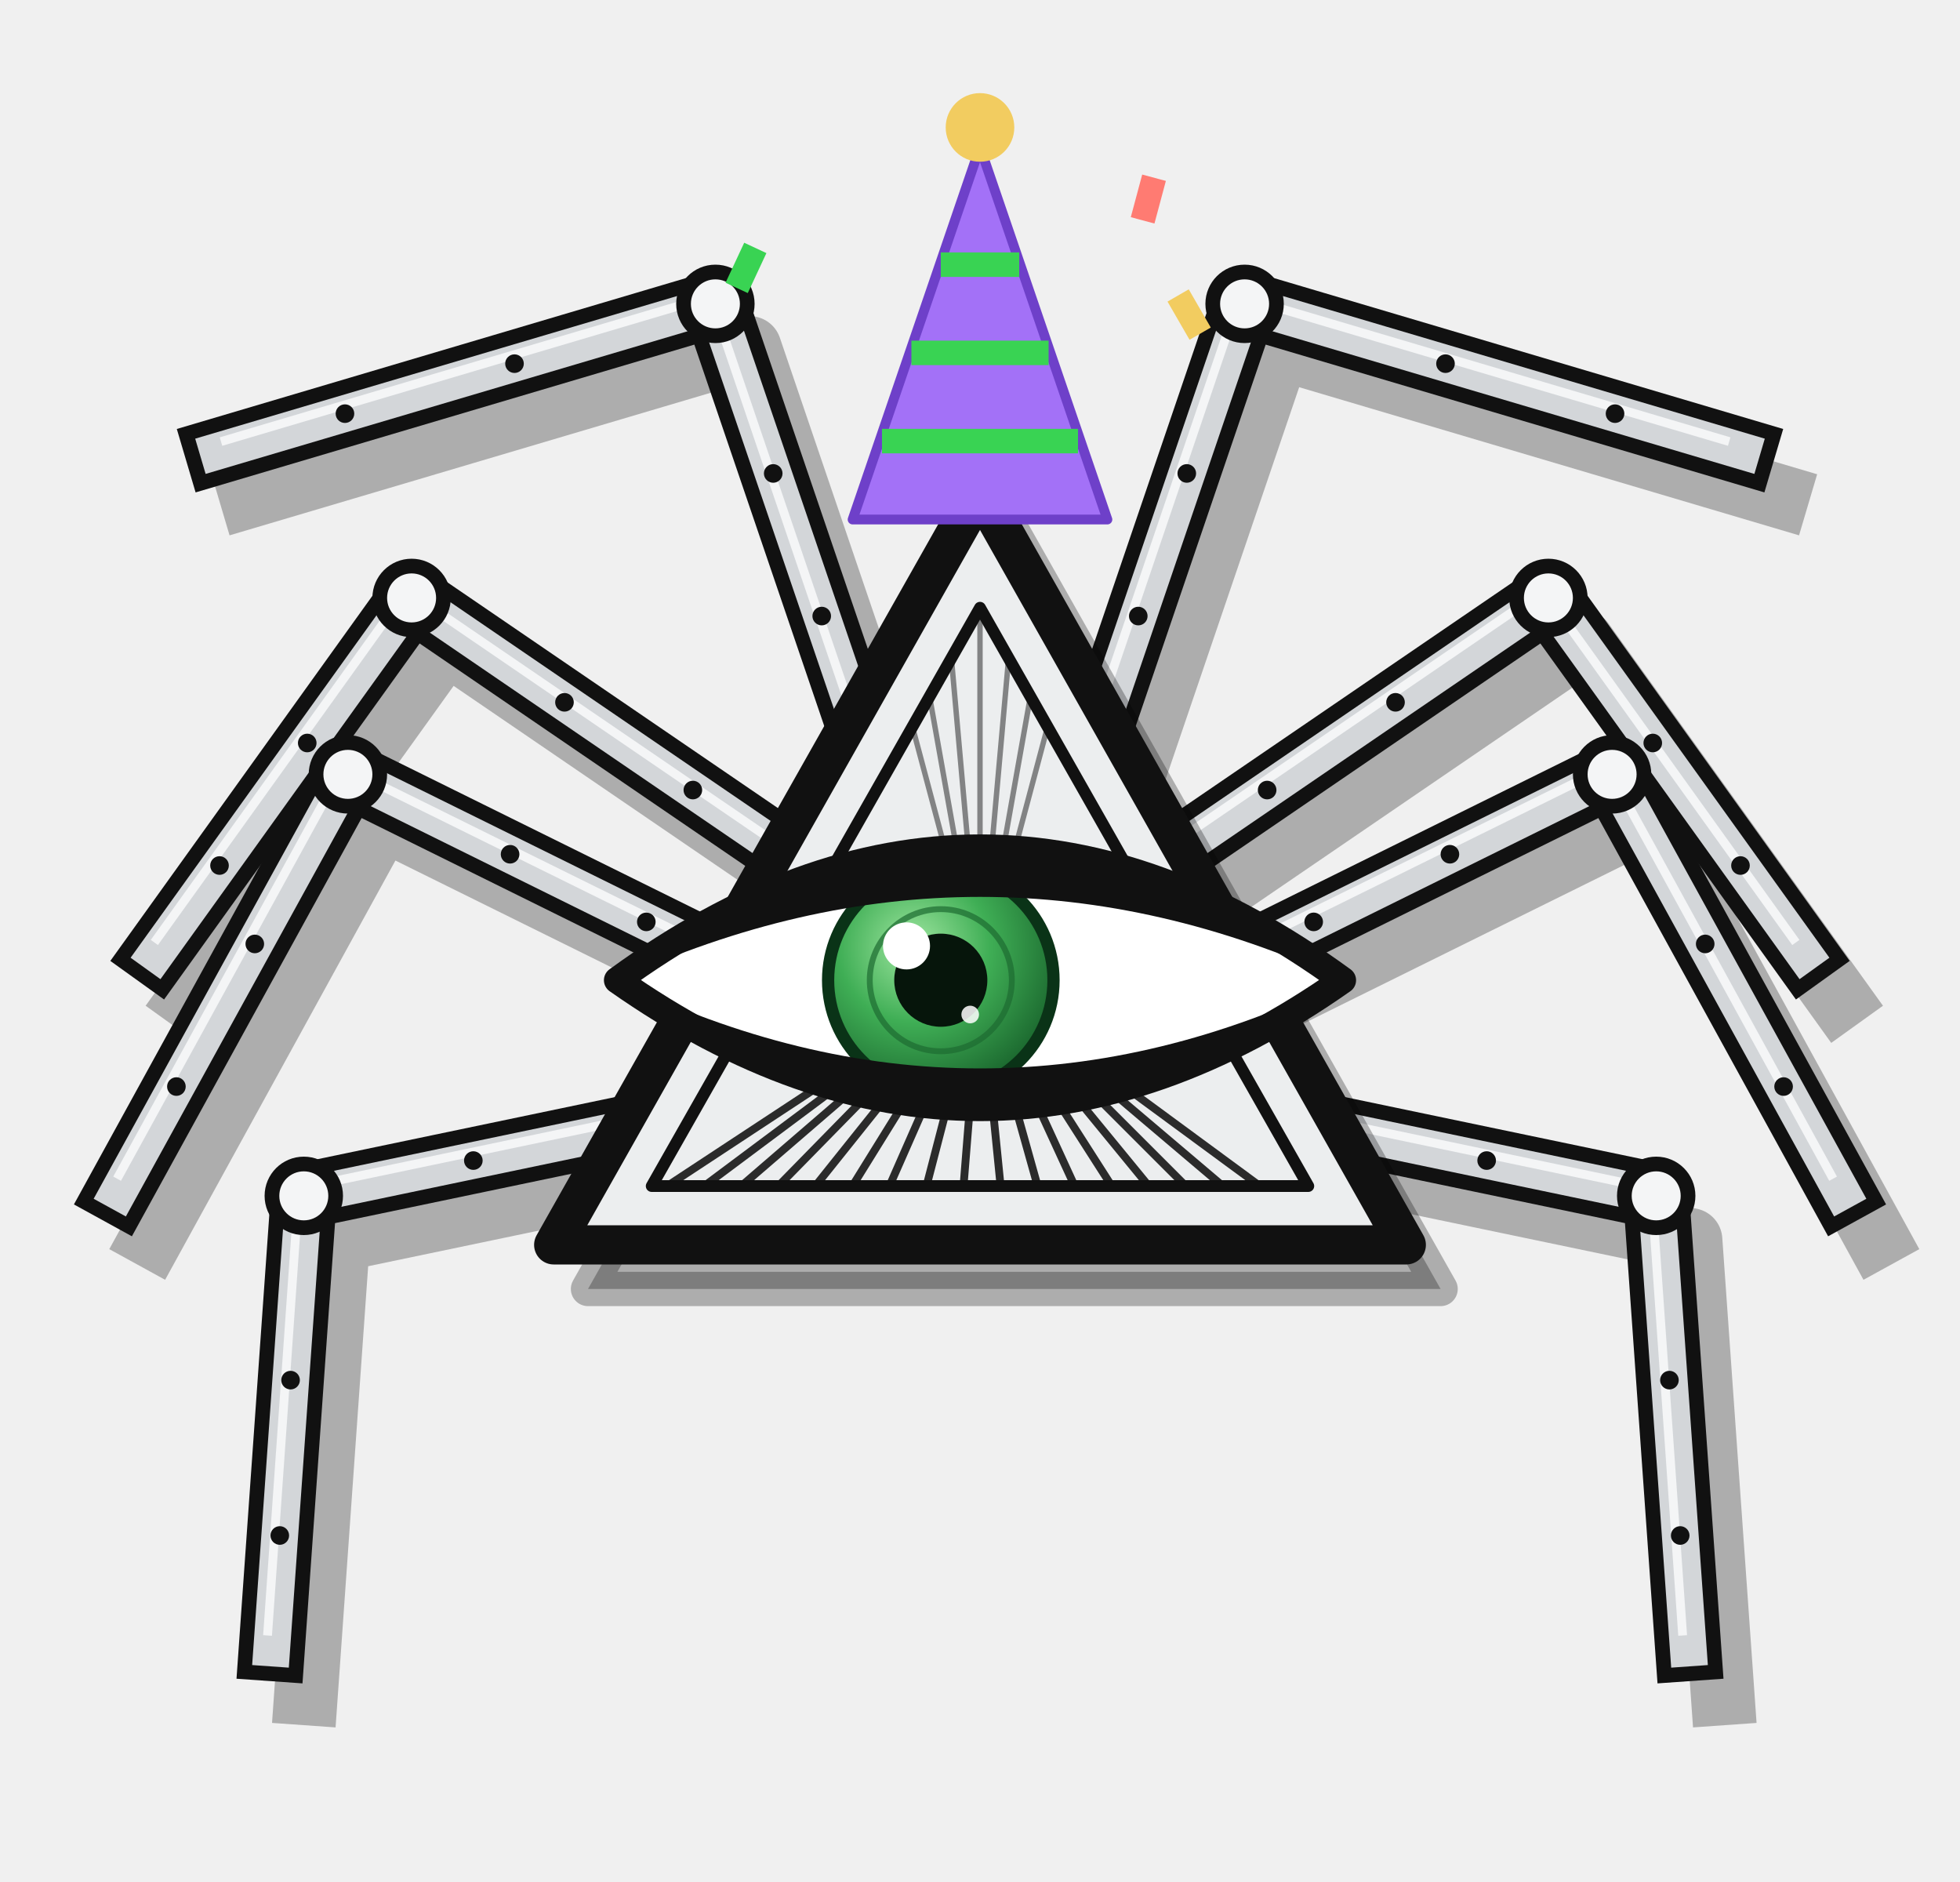
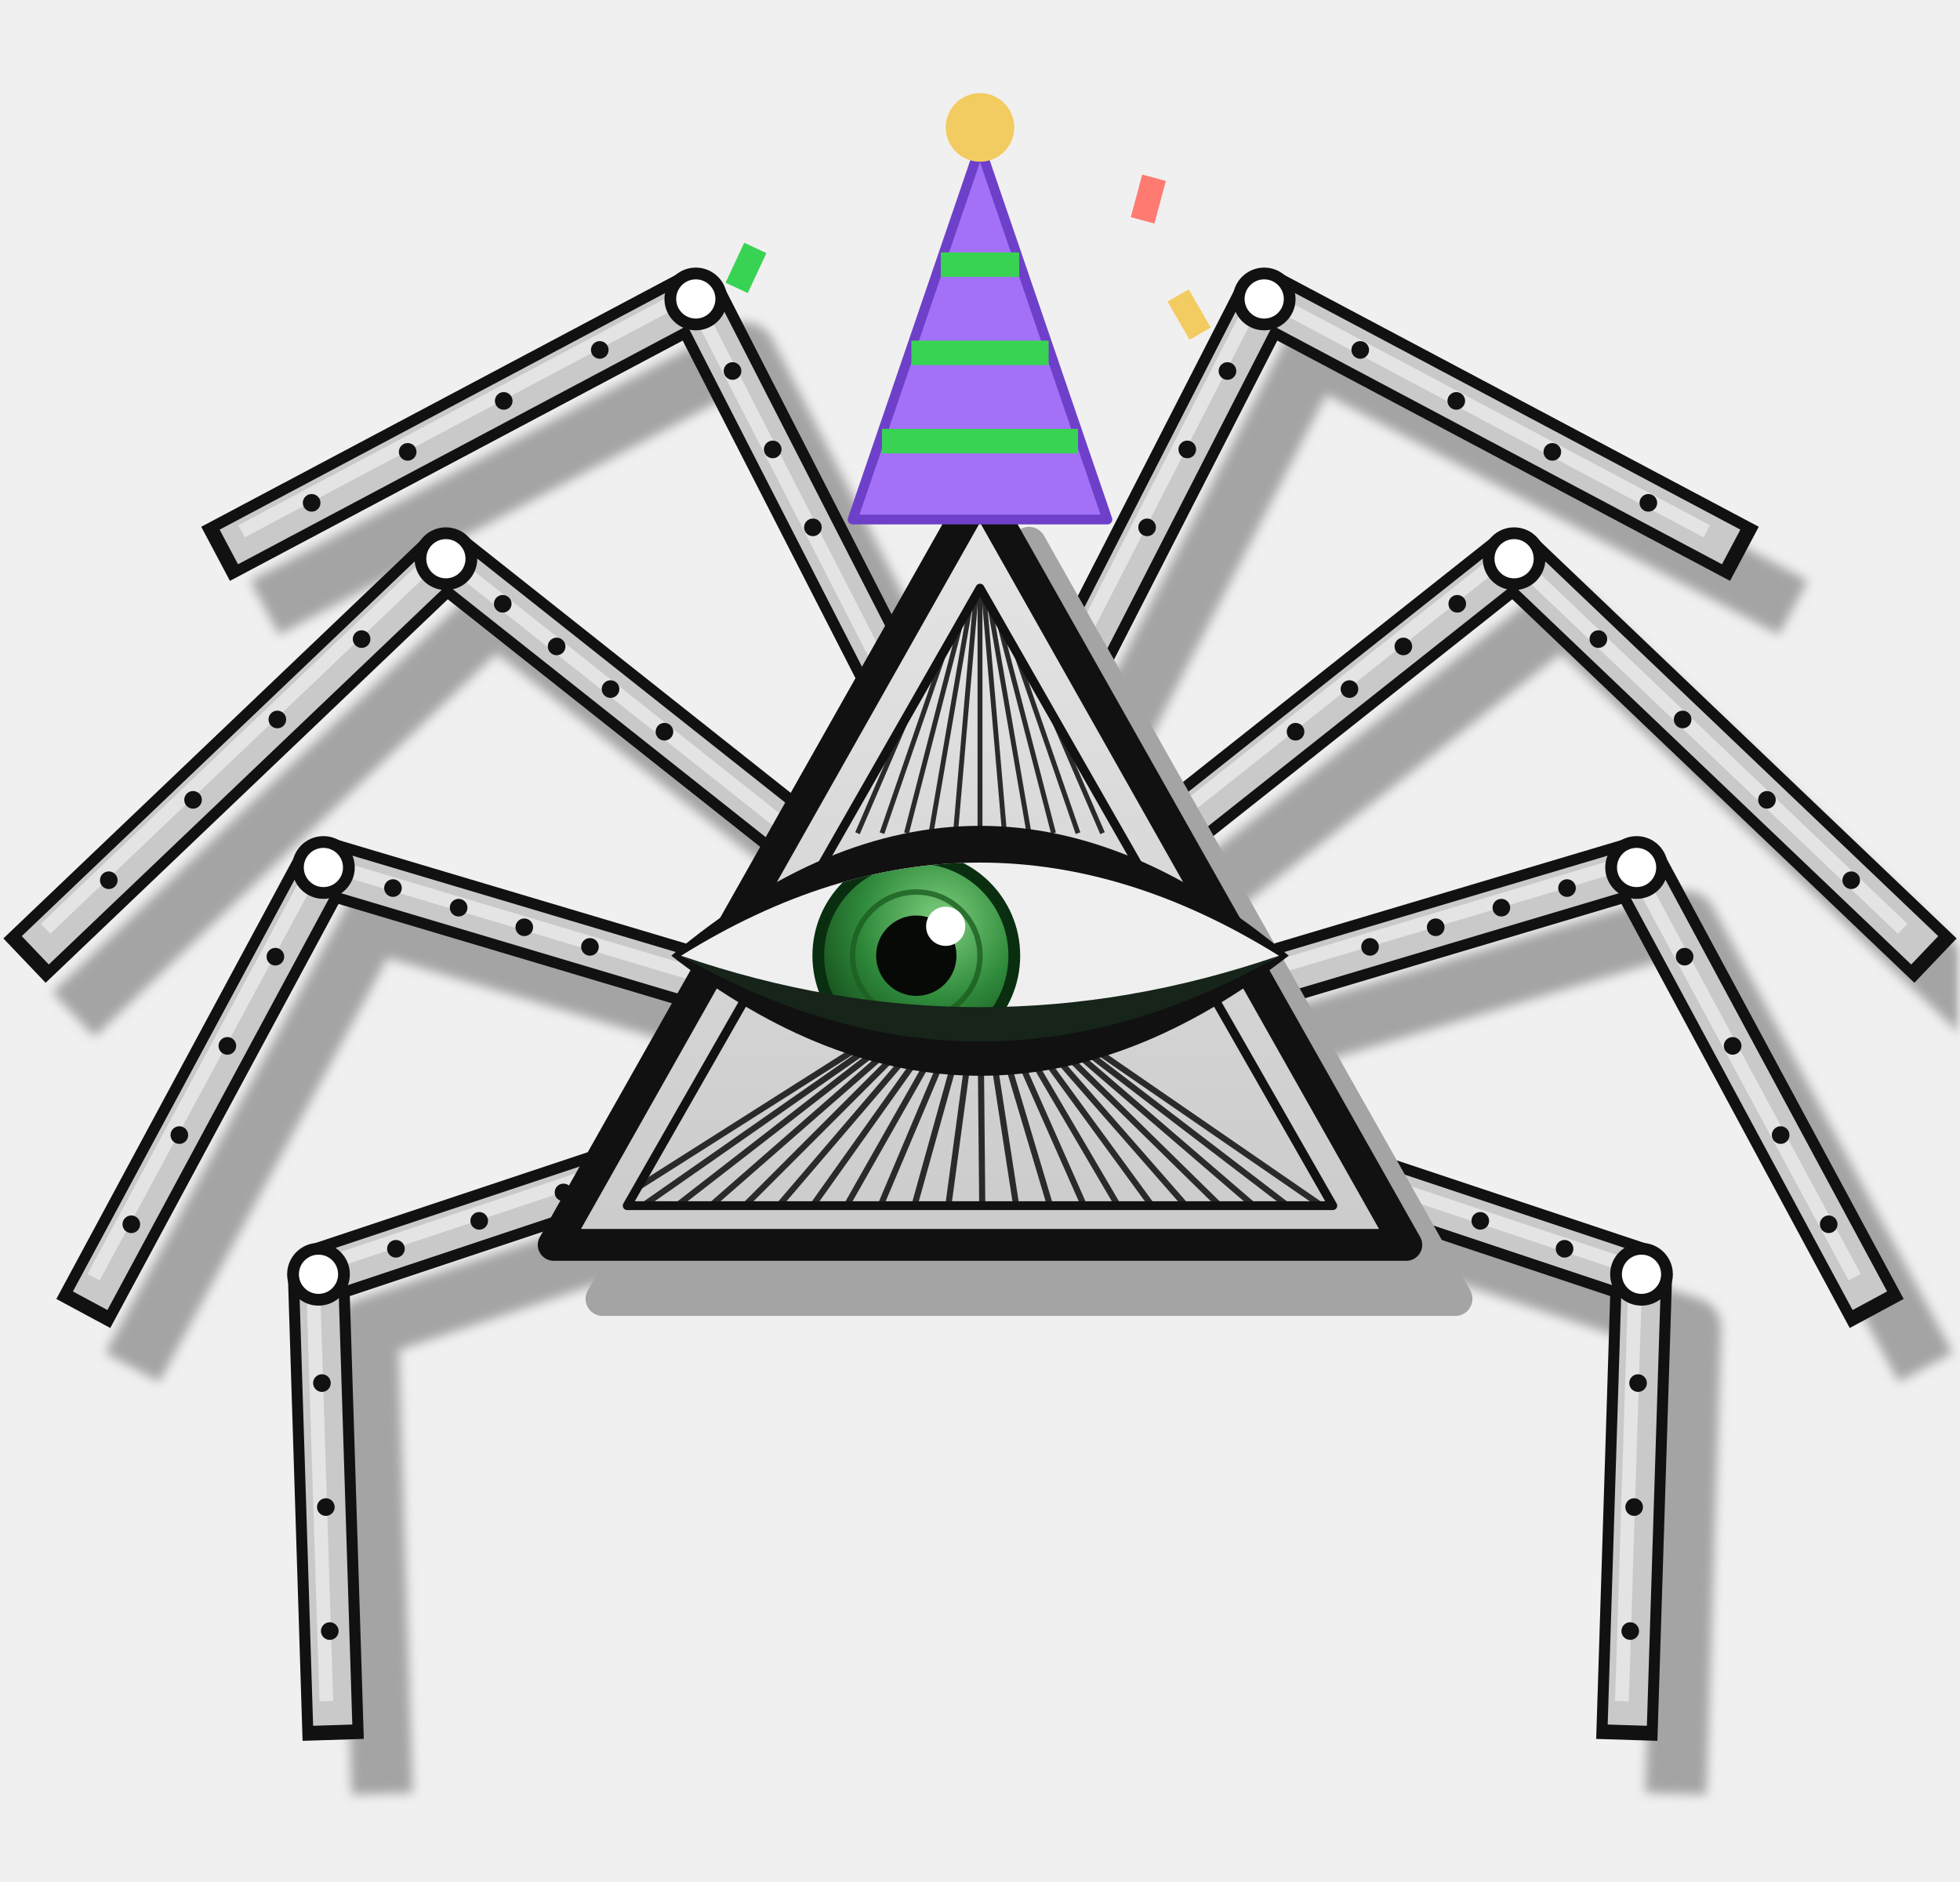
<svg xmlns="http://www.w3.org/2000/svg" viewBox="0 -50 400 384" width="400" height="384" role="img" aria-label="PRovidence wearing Ship-It Party Hat">
  <defs>
-     <radialGradient id="spparty-iris" cx=".38" cy=".35" r=".75">
-       <stop offset="0" stop-color="#9fe6a0" />
-       <stop offset=".45" stop-color="#3fae55" />
-       <stop offset="1" stop-color="#145a27" />
+     <linearGradient id="spparty-shell" x1="0" y1="0" x2="0" y2="1">
+       <stop offset="0" stop-color="#e6e6e6" />
+       <stop offset="1" stop-color="#cbcbcb" />
+     </linearGradient>
+     <filter id="spparty-soft" x="-10%" y="-10%" width="120%" height="120%">
+       <feGaussianBlur stdDeviation="1.1" />
+     </filter>
+     <radialGradient id="spparty-iris" cx=".62" cy=".32" r=".8">
+       <stop offset="0" stop-color="#7fcf7f" />
+       <stop offset=".5" stop-color="#2f8a3b" />
+       <stop offset="1" stop-color="#0f3d14" />
    </radialGradient>
  </defs>
  <g class="spparty-all">
-     <g transform="translate(7 9)">
-       <polyline points="223.0,103.0 254.0,12.0 362.0,44.0" fill="none" stroke="rgba(0,0,0,.28)" stroke-width="13" stroke-linejoin="round" />
-       <polyline points="234.0,128.0 316.0,72.0 372.0,150.0" fill="none" stroke="rgba(0,0,0,.28)" stroke-width="13" stroke-linejoin="round" />
-       <polyline points="242.0,151.0 329.0,108.0 379.0,199.0" fill="none" stroke="rgba(0,0,0,.28)" stroke-width="13" stroke-linejoin="round" />
-       <polyline points="247.0,175.0 338.0,194.0 345.0,293.0" fill="none" stroke="rgba(0,0,0,.28)" stroke-width="13" stroke-linejoin="round" />
-       <polyline points="177.0,103.0 146.0,12.0 38.0,44.0" fill="none" stroke="rgba(0,0,0,.28)" stroke-width="13" stroke-linejoin="round" />
-       <polyline points="166.0,128.0 84.0,72.0 28.0,150.0" fill="none" stroke="rgba(0,0,0,.28)" stroke-width="13" stroke-linejoin="round" />
-       <polyline points="158.0,151.0 71.0,108.0 21.0,199.0" fill="none" stroke="rgba(0,0,0,.28)" stroke-width="13" stroke-linejoin="round" />
-       <polyline points="153.0,175.0 62.0,194.0 55.0,293.0" fill="none" stroke="rgba(0,0,0,.28)" stroke-width="13" stroke-linejoin="round" />
-     </g>
-     <g class="leg">
-       <polyline points="223.0,103.0 254.0,12.0 362.0,44.0" fill="none" stroke="#111111" stroke-width="13.5" stroke-linejoin="round" />
-       <polyline points="223.0,103.0 254.0,12.0 359.1,43.1" fill="none" stroke="#d3d6d9" stroke-width="7.5" stroke-linejoin="round" />
-       <polyline points="224.6,98.5 254.0,12.0 353.9,41.6" fill="none" stroke="#f7f8f9" stroke-width="1.8" stroke-linejoin="round" transform="translate(-1,-1.5)" opacity=".9" />
-       <circle cx="232.3" cy="75.7" r="1.9" fill="#111111" />
-       <circle cx="295.0" cy="24.2" r="1.9" fill="#111111" />
-       <circle cx="242.2" cy="46.6" r="1.9" fill="#111111" />
-       <circle cx="329.6" cy="34.4" r="1.9" fill="#111111" />
-       <circle cx="254" cy="12" r="6.5" fill="#f4f5f6" stroke="#111111" stroke-width="3" />
-     </g>
-     <g class="leg">
-       <polyline points="234.0,128.0 316.0,72.0 372.0,150.0" fill="none" stroke="#111111" stroke-width="13.5" stroke-linejoin="round" />
-       <polyline points="234.0,128.0 316.0,72.0 370.3,147.6" fill="none" stroke="#d3d6d9" stroke-width="7.5" stroke-linejoin="round" />
-       <polyline points="238.1,125.2 316.0,72.0 367.5,143.8" fill="none" stroke="#f7f8f9" stroke-width="1.8" stroke-linejoin="round" transform="translate(-1,-1.5)" opacity=".9" />
-       <circle cx="258.6" cy="111.2" r="1.9" fill="#111111" />
-       <circle cx="337.3" cy="101.6" r="1.9" fill="#111111" />
-       <circle cx="284.8" cy="93.3" r="1.9" fill="#111111" />
-       <circle cx="355.2" cy="126.6" r="1.9" fill="#111111" />
-       <circle cx="316" cy="72" r="6.5" fill="#f4f5f6" stroke="#111111" stroke-width="3" />
-     </g>
-     <g class="leg">
-       <polyline points="242.0,151.0 329.0,108.0 379.0,199.0" fill="none" stroke="#111111" stroke-width="13.5" stroke-linejoin="round" />
-       <polyline points="242.0,151.0 329.0,108.0 377.6,196.4" fill="none" stroke="#d3d6d9" stroke-width="7.5" stroke-linejoin="round" />
-       <polyline points="246.3,148.8 329.0,108.0 375.1,192.0" fill="none" stroke="#f7f8f9" stroke-width="1.8" stroke-linejoin="round" transform="translate(-1,-1.5)" opacity=".9" />
-       <circle cx="268.1" cy="138.1" r="1.9" fill="#111111" />
-       <circle cx="348.0" cy="142.6" r="1.9" fill="#111111" />
-       <circle cx="295.9" cy="124.3" r="1.9" fill="#111111" />
-       <circle cx="364.0" cy="171.7" r="1.9" fill="#111111" />
-       <circle cx="329" cy="108" r="6.5" fill="#f4f5f6" stroke="#111111" stroke-width="3" />
-     </g>
-     <g class="leg">
-       <polyline points="247.0,175.0 338.0,194.0 345.0,293.0" fill="none" stroke="#111111" stroke-width="13.5" stroke-linejoin="round" />
-       <polyline points="247.0,175.0 338.0,194.0 344.8,290.0" fill="none" stroke="#d3d6d9" stroke-width="7.5" stroke-linejoin="round" />
-       <polyline points="251.6,175.9 338.0,194.0 344.4,285.2" fill="none" stroke="#f7f8f9" stroke-width="1.8" stroke-linejoin="round" transform="translate(-1,-1.5)" opacity=".9" />
-       <circle cx="274.3" cy="180.7" r="1.9" fill="#111111" />
-       <circle cx="340.7" cy="231.6" r="1.9" fill="#111111" />
-       <circle cx="303.4" cy="186.8" r="1.9" fill="#111111" />
-       <circle cx="342.9" cy="263.3" r="1.9" fill="#111111" />
-       <circle cx="338" cy="194" r="6.5" fill="#f4f5f6" stroke="#111111" stroke-width="3" />
-     </g>
-     <g class="leg">
-       <polyline points="177.0,103.0 146.0,12.0 38.0,44.0" fill="none" stroke="#111111" stroke-width="13.5" stroke-linejoin="round" />
-       <polyline points="177.0,103.0 146.0,12.0 40.9,43.1" fill="none" stroke="#d3d6d9" stroke-width="7.5" stroke-linejoin="round" />
-       <polyline points="175.4,98.5 146.0,12.0 46.1,41.6" fill="none" stroke="#f7f8f9" stroke-width="1.8" stroke-linejoin="round" transform="translate(-1,-1.5)" opacity=".9" />
-       <circle cx="167.7" cy="75.7" r="1.9" fill="#111111" />
-       <circle cx="105.0" cy="24.2" r="1.9" fill="#111111" />
-       <circle cx="157.8" cy="46.6" r="1.9" fill="#111111" />
-       <circle cx="70.4" cy="34.4" r="1.9" fill="#111111" />
-       <circle cx="146" cy="12" r="6.5" fill="#f4f5f6" stroke="#111111" stroke-width="3" />
-     </g>
-     <g class="leg">
-       <polyline points="166.0,128.0 84.0,72.0 28.0,150.0" fill="none" stroke="#111111" stroke-width="13.5" stroke-linejoin="round" />
-       <polyline points="166.0,128.0 84.0,72.0 29.7,147.6" fill="none" stroke="#d3d6d9" stroke-width="7.5" stroke-linejoin="round" />
-       <polyline points="161.9,125.2 84.0,72.0 32.5,143.8" fill="none" stroke="#f7f8f9" stroke-width="1.8" stroke-linejoin="round" transform="translate(-1,-1.5)" opacity=".9" />
-       <circle cx="141.4" cy="111.2" r="1.9" fill="#111111" />
-       <circle cx="62.7" cy="101.6" r="1.9" fill="#111111" />
-       <circle cx="115.2" cy="93.3" r="1.9" fill="#111111" />
-       <circle cx="44.8" cy="126.6" r="1.9" fill="#111111" />
-       <circle cx="84" cy="72" r="6.5" fill="#f4f5f6" stroke="#111111" stroke-width="3" />
-     </g>
-     <g class="leg">
-       <polyline points="158.0,151.0 71.0,108.0 21.0,199.0" fill="none" stroke="#111111" stroke-width="13.5" stroke-linejoin="round" />
-       <polyline points="158.0,151.0 71.0,108.0 22.4,196.4" fill="none" stroke="#d3d6d9" stroke-width="7.5" stroke-linejoin="round" />
-       <polyline points="153.7,148.8 71.0,108.0 24.9,192.0" fill="none" stroke="#f7f8f9" stroke-width="1.8" stroke-linejoin="round" transform="translate(-1,-1.5)" opacity=".9" />
-       <circle cx="131.9" cy="138.1" r="1.9" fill="#111111" />
-       <circle cx="52.0" cy="142.6" r="1.9" fill="#111111" />
-       <circle cx="104.1" cy="124.3" r="1.9" fill="#111111" />
-       <circle cx="36.0" cy="171.7" r="1.9" fill="#111111" />
-       <circle cx="71" cy="108" r="6.5" fill="#f4f5f6" stroke="#111111" stroke-width="3" />
-     </g>
-     <g class="leg">
-       <polyline points="153.0,175.0 62.0,194.0 55.0,293.0" fill="none" stroke="#111111" stroke-width="13.5" stroke-linejoin="round" />
-       <polyline points="153.0,175.0 62.0,194.0 55.2,290.0" fill="none" stroke="#d3d6d9" stroke-width="7.5" stroke-linejoin="round" />
-       <polyline points="148.4,175.9 62.0,194.0 55.6,285.2" fill="none" stroke="#f7f8f9" stroke-width="1.8" stroke-linejoin="round" transform="translate(-1,-1.5)" opacity=".9" />
-       <circle cx="125.7" cy="180.7" r="1.9" fill="#111111" />
-       <circle cx="59.3" cy="231.6" r="1.9" fill="#111111" />
-       <circle cx="96.6" cy="186.8" r="1.9" fill="#111111" />
-       <circle cx="57.1" cy="263.3" r="1.9" fill="#111111" />
-       <circle cx="62" cy="194" r="6.5" fill="#f4f5f6" stroke="#111111" stroke-width="3" />
+     <g transform="translate(10 11)" filter="url(#spparty-soft)">
+       <polyline points="215.0,95.0 258.0,11.0 356.0,63.0" fill="none" stroke="#a4a4a4" stroke-width="12.5" stroke-linejoin="round" />
+       <polyline points="232.0,125.0 309.0,64.0 395.0,146.0" fill="none" stroke="#a4a4a4" stroke-width="12.5" stroke-linejoin="round" />
+       <polyline points="240.0,155.0 334.0,127.0 383.0,218.0" fill="none" stroke="#a4a4a4" stroke-width="12.5" stroke-linejoin="round" />
+       <polyline points="245.0,180.0 335.0,210.0 332.0,305.0" fill="none" stroke="#a4a4a4" stroke-width="12.5" stroke-linejoin="round" />
+       <polyline points="185.0,95.0 142.0,11.0 44.0,63.0" fill="none" stroke="#a4a4a4" stroke-width="12.5" stroke-linejoin="round" />
+       <polyline points="168.0,125.0 91.0,64.0 5.0,146.0" fill="none" stroke="#a4a4a4" stroke-width="12.5" stroke-linejoin="round" />
+       <polyline points="160.0,155.0 66.0,127.0 17.0,218.0" fill="none" stroke="#a4a4a4" stroke-width="12.5" stroke-linejoin="round" />
+       <polyline points="155.0,180.0 65.0,210.0 68.0,305.0" fill="none" stroke="#a4a4a4" stroke-width="12.5" stroke-linejoin="round" />
+     </g>
+     <g class="leg">
+       <polyline points="215.0,95.0 258.0,11.0 356.0,63.0" fill="none" stroke="#111111" stroke-width="12.5" stroke-linejoin="round" />
+       <polyline points="215.0,95.0 258.0,11.0 353.3,61.6" fill="none" stroke="#c9c9c9" stroke-width="8" stroke-linejoin="round" />
+       <polyline points="216.7,91.6 258.0,11.0 349.5,59.6" fill="none" stroke="#e4e4e4" stroke-width="2.8" stroke-linejoin="round" transform="translate(-1.2,-1.2)" />
+       <circle cx="234.1" cy="57.6" r="1.8" fill="#111111" />
+       <circle cx="242.3" cy="41.7" r="1.8" fill="#111111" />
+       <circle cx="250.5" cy="25.7" r="1.8" fill="#111111" />
+       <circle cx="277.6" cy="21.4" r="1.8" fill="#111111" />
+       <circle cx="297.2" cy="31.8" r="1.8" fill="#111111" />
+       <circle cx="316.8" cy="42.2" r="1.8" fill="#111111" />
+       <circle cx="336.4" cy="52.6" r="1.8" fill="#111111" />
+       <circle cx="258" cy="11" r="5.2" fill="#ffffff" stroke="#111111" stroke-width="2.4" />
+     </g>
+     <g class="leg">
+       <polyline points="232.0,125.0 309.0,64.0 395.0,146.0" fill="none" stroke="#111111" stroke-width="12.5" stroke-linejoin="round" />
+       <polyline points="232.0,125.0 309.0,64.0 392.8,143.9" fill="none" stroke="#c9c9c9" stroke-width="8" stroke-linejoin="round" />
+       <polyline points="235.1,122.6 309.0,64.0 389.5,140.7" fill="none" stroke="#e4e4e4" stroke-width="2.8" stroke-linejoin="round" transform="translate(-1.2,-1.2)" />
+       <circle cx="264.4" cy="99.3" r="1.8" fill="#111111" />
+       <circle cx="275.4" cy="90.6" r="1.8" fill="#111111" />
+       <circle cx="286.4" cy="81.9" r="1.8" fill="#111111" />
+       <circle cx="297.4" cy="73.2" r="1.8" fill="#111111" />
+       <circle cx="326.2" cy="80.4" r="1.8" fill="#111111" />
+       <circle cx="343.4" cy="96.8" r="1.8" fill="#111111" />
+       <circle cx="360.6" cy="113.2" r="1.8" fill="#111111" />
+       <circle cx="377.8" cy="129.6" r="1.8" fill="#111111" />
+       <circle cx="309" cy="64" r="5.2" fill="#ffffff" stroke="#111111" stroke-width="2.4" />
+     </g>
+     <g class="leg">
+       <polyline points="240.0,155.0 334.0,127.0 383.0,218.0" fill="none" stroke="#111111" stroke-width="12.5" stroke-linejoin="round" />
+       <polyline points="240.0,155.0 334.0,127.0 381.6,215.4" fill="none" stroke="#c9c9c9" stroke-width="8" stroke-linejoin="round" />
+       <polyline points="243.8,153.9 334.0,127.0 379.7,211.8" fill="none" stroke="#e4e4e4" stroke-width="2.8" stroke-linejoin="round" transform="translate(-1.2,-1.2)" />
+       <circle cx="279.6" cy="143.2" r="1.8" fill="#111111" />
+       <circle cx="293.0" cy="139.2" r="1.8" fill="#111111" />
+       <circle cx="306.4" cy="135.2" r="1.8" fill="#111111" />
+       <circle cx="319.8" cy="131.2" r="1.8" fill="#111111" />
+       <circle cx="343.8" cy="145.2" r="1.8" fill="#111111" />
+       <circle cx="353.6" cy="163.4" r="1.8" fill="#111111" />
+       <circle cx="363.4" cy="181.6" r="1.8" fill="#111111" />
+       <circle cx="373.2" cy="199.8" r="1.8" fill="#111111" />
+       <circle cx="334" cy="127" r="5.2" fill="#ffffff" stroke="#111111" stroke-width="2.4" />
+     </g>
+     <g class="leg">
+       <polyline points="245.0,180.0 335.0,210.0 332.0,305.0" fill="none" stroke="#111111" stroke-width="12.5" stroke-linejoin="round" />
+       <polyline points="245.0,180.0 335.0,210.0 332.1,302.0" fill="none" stroke="#c9c9c9" stroke-width="8" stroke-linejoin="round" />
+       <polyline points="248.6,181.2 335.0,210.0 332.2,298.3" fill="none" stroke="#e4e4e4" stroke-width="2.8" stroke-linejoin="round" transform="translate(-1.2,-1.2)" />
+       <circle cx="285.1" cy="193.3" r="1.8" fill="#111111" />
+       <circle cx="302.1" cy="199.1" r="1.8" fill="#111111" />
+       <circle cx="319.3" cy="204.8" r="1.8" fill="#111111" />
+       <circle cx="334.3" cy="232.2" r="1.8" fill="#111111" />
+       <circle cx="333.5" cy="257.5" r="1.8" fill="#111111" />
+       <circle cx="332.7" cy="282.8" r="1.8" fill="#111111" />
+       <circle cx="335" cy="210" r="5.2" fill="#ffffff" stroke="#111111" stroke-width="2.4" />
+     </g>
+     <g class="leg">
+       <polyline points="185.0,95.0 142.0,11.0 44.0,63.0" fill="none" stroke="#111111" stroke-width="12.5" stroke-linejoin="round" />
+       <polyline points="185.0,95.0 142.0,11.0 46.7,61.6" fill="none" stroke="#c9c9c9" stroke-width="8" stroke-linejoin="round" />
+       <polyline points="183.3,91.6 142.0,11.0 50.5,59.6" fill="none" stroke="#e4e4e4" stroke-width="2.8" stroke-linejoin="round" transform="translate(-1.2,-1.2)" />
+       <circle cx="165.9" cy="57.6" r="1.8" fill="#111111" />
+       <circle cx="157.7" cy="41.7" r="1.8" fill="#111111" />
+       <circle cx="149.5" cy="25.7" r="1.8" fill="#111111" />
+       <circle cx="122.4" cy="21.4" r="1.8" fill="#111111" />
+       <circle cx="102.8" cy="31.8" r="1.8" fill="#111111" />
+       <circle cx="83.2" cy="42.2" r="1.8" fill="#111111" />
+       <circle cx="63.6" cy="52.6" r="1.8" fill="#111111" />
+       <circle cx="142" cy="11" r="5.2" fill="#ffffff" stroke="#111111" stroke-width="2.4" />
+     </g>
+     <g class="leg">
+       <polyline points="168.0,125.0 91.0,64.0 5.0,146.0" fill="none" stroke="#111111" stroke-width="12.5" stroke-linejoin="round" />
+       <polyline points="168.0,125.0 91.0,64.0 7.2,143.9" fill="none" stroke="#c9c9c9" stroke-width="8" stroke-linejoin="round" />
+       <polyline points="164.9,122.6 91.0,64.0 10.5,140.7" fill="none" stroke="#e4e4e4" stroke-width="2.8" stroke-linejoin="round" transform="translate(-1.2,-1.2)" />
+       <circle cx="135.6" cy="99.3" r="1.8" fill="#111111" />
+       <circle cx="124.6" cy="90.6" r="1.8" fill="#111111" />
+       <circle cx="113.6" cy="81.9" r="1.8" fill="#111111" />
+       <circle cx="102.6" cy="73.2" r="1.8" fill="#111111" />
+       <circle cx="73.8" cy="80.4" r="1.8" fill="#111111" />
+       <circle cx="56.6" cy="96.8" r="1.8" fill="#111111" />
+       <circle cx="39.4" cy="113.2" r="1.8" fill="#111111" />
+       <circle cx="22.2" cy="129.6" r="1.8" fill="#111111" />
+       <circle cx="91" cy="64" r="5.2" fill="#ffffff" stroke="#111111" stroke-width="2.4" />
+     </g>
+     <g class="leg">
+       <polyline points="160.0,155.0 66.0,127.0 17.0,218.0" fill="none" stroke="#111111" stroke-width="12.5" stroke-linejoin="round" />
+       <polyline points="160.0,155.0 66.0,127.0 18.4,215.4" fill="none" stroke="#c9c9c9" stroke-width="8" stroke-linejoin="round" />
+       <polyline points="156.2,153.9 66.0,127.0 20.3,211.8" fill="none" stroke="#e4e4e4" stroke-width="2.8" stroke-linejoin="round" transform="translate(-1.2,-1.2)" />
+       <circle cx="120.4" cy="143.2" r="1.8" fill="#111111" />
+       <circle cx="107.0" cy="139.2" r="1.8" fill="#111111" />
+       <circle cx="93.6" cy="135.2" r="1.8" fill="#111111" />
+       <circle cx="80.2" cy="131.2" r="1.8" fill="#111111" />
+       <circle cx="56.2" cy="145.2" r="1.8" fill="#111111" />
+       <circle cx="46.4" cy="163.4" r="1.8" fill="#111111" />
+       <circle cx="36.6" cy="181.6" r="1.8" fill="#111111" />
+       <circle cx="26.8" cy="199.8" r="1.8" fill="#111111" />
+       <circle cx="66" cy="127" r="5.2" fill="#ffffff" stroke="#111111" stroke-width="2.4" />
+     </g>
+     <g class="leg">
+       <polyline points="155.0,180.0 65.0,210.0 68.0,305.0" fill="none" stroke="#111111" stroke-width="12.5" stroke-linejoin="round" />
+       <polyline points="155.0,180.0 65.0,210.0 67.9,302.0" fill="none" stroke="#c9c9c9" stroke-width="8" stroke-linejoin="round" />
+       <polyline points="151.4,181.2 65.0,210.0 67.8,298.3" fill="none" stroke="#e4e4e4" stroke-width="2.8" stroke-linejoin="round" transform="translate(-1.2,-1.2)" />
+       <circle cx="115.0" cy="193.3" r="1.8" fill="#111111" />
+       <circle cx="97.8" cy="199.1" r="1.8" fill="#111111" />
+       <circle cx="80.8" cy="204.8" r="1.8" fill="#111111" />
+       <circle cx="65.7" cy="232.2" r="1.8" fill="#111111" />
+       <circle cx="66.5" cy="257.5" r="1.8" fill="#111111" />
+       <circle cx="67.3" cy="282.8" r="1.8" fill="#111111" />
+       <circle cx="65" cy="210" r="5.2" fill="#ffffff" stroke="#111111" stroke-width="2.4" />
    </g>
    <g class="body">
-       <polygon points="200.0,50.0 287.0,204.0 113.0,204.0" fill="rgba(0,0,0,.28)" transform="translate(7 9)" stroke="rgba(0,0,0,.28)" stroke-width="7" stroke-linejoin="round" />
-       <polygon points="200.0,50.0 287.0,204.0 113.0,204.0" fill="#eceeef" stroke="#111111" stroke-width="8" stroke-linejoin="round" />
+       <polygon points="200.0,50.0 287.0,204.0 113.0,204.0" fill="#a4a4a4" stroke="#a4a4a4" stroke-width="7" stroke-linejoin="round" transform="translate(10 11)" />
+       <polygon points="200.0,50.0 287.0,204.0 113.0,204.0" fill="url(#spparty-shell)" stroke="#111111" stroke-width="6.5" stroke-linejoin="round" />
      <clipPath id="spparty-in">
-         <polygon points="200,74 133,192 267,192" />
+         <polygon points="200,70 128,196 272,196" />
+       </clipPath>
+       <clipPath id="spparty-sclera">
+         <path d="M139 137 Q200 99 261 137 Q200 170 139 137 Z" />
      </clipPath>
      <g clip-path="url(#spparty-in)">
-         <line x1="200" y1="150" x2="124" y2="200" stroke="#2b2b2b" stroke-width="1.6" />
-         <line x1="200" y1="150" x2="133" y2="200" stroke="#2b2b2b" stroke-width="1.6" />
-         <line x1="200" y1="150" x2="142" y2="200" stroke="#2b2b2b" stroke-width="1.6" />
-         <line x1="200" y1="150" x2="151" y2="200" stroke="#2b2b2b" stroke-width="1.6" />
-         <line x1="200" y1="150" x2="160" y2="200" stroke="#2b2b2b" stroke-width="1.6" />
-         <line x1="200" y1="150" x2="169" y2="200" stroke="#2b2b2b" stroke-width="1.6" />
-         <line x1="200" y1="150" x2="178" y2="200" stroke="#2b2b2b" stroke-width="1.6" />
-         <line x1="200" y1="150" x2="187" y2="200" stroke="#2b2b2b" stroke-width="1.6" />
-         <line x1="200" y1="150" x2="196" y2="200" stroke="#2b2b2b" stroke-width="1.6" />
-         <line x1="200" y1="150" x2="205" y2="200" stroke="#2b2b2b" stroke-width="1.6" />
-         <line x1="200" y1="150" x2="214" y2="200" stroke="#2b2b2b" stroke-width="1.6" />
-         <line x1="200" y1="150" x2="223" y2="200" stroke="#2b2b2b" stroke-width="1.6" />
-         <line x1="200" y1="150" x2="232" y2="200" stroke="#2b2b2b" stroke-width="1.6" />
-         <line x1="200" y1="150" x2="241" y2="200" stroke="#2b2b2b" stroke-width="1.6" />
-         <line x1="200" y1="150" x2="250" y2="200" stroke="#2b2b2b" stroke-width="1.6" />
-         <line x1="200" y1="150" x2="259" y2="200" stroke="#2b2b2b" stroke-width="1.6" />
-         <line x1="200" y1="150" x2="268" y2="200" stroke="#2b2b2b" stroke-width="1.6" />
-         <line x1="200" y1="150" x2="176" y2="60" stroke="#2b2b2b" stroke-width="1.1" opacity=".55" />
-         <line x1="200" y1="150" x2="184" y2="60" stroke="#2b2b2b" stroke-width="1.1" opacity=".55" />
-         <line x1="200" y1="150" x2="192" y2="60" stroke="#2b2b2b" stroke-width="1.1" opacity=".55" />
-         <line x1="200" y1="150" x2="200" y2="60" stroke="#2b2b2b" stroke-width="1.1" opacity=".55" />
-         <line x1="200" y1="150" x2="208" y2="60" stroke="#2b2b2b" stroke-width="1.1" opacity=".55" />
-         <line x1="200" y1="150" x2="216" y2="60" stroke="#2b2b2b" stroke-width="1.1" opacity=".55" />
-         <line x1="200" y1="150" x2="224" y2="60" stroke="#2b2b2b" stroke-width="1.1" opacity=".55" />
+         <line x1="200" y1="148" x2="118.0" y2="200" stroke="#2a2a2a" stroke-width="1.25" />
+         <line x1="200" y1="148" x2="125.5" y2="200" stroke="#2a2a2a" stroke-width="1.25" />
+         <line x1="200" y1="148" x2="133.0" y2="200" stroke="#2a2a2a" stroke-width="1.25" />
+         <line x1="200" y1="148" x2="140.5" y2="200" stroke="#2a2a2a" stroke-width="1.25" />
+         <line x1="200" y1="148" x2="148.0" y2="200" stroke="#2a2a2a" stroke-width="1.25" />
+         <line x1="200" y1="148" x2="155.5" y2="200" stroke="#2a2a2a" stroke-width="1.25" />
+         <line x1="200" y1="148" x2="163.0" y2="200" stroke="#2a2a2a" stroke-width="1.25" />
+         <line x1="200" y1="148" x2="170.5" y2="200" stroke="#2a2a2a" stroke-width="1.25" />
+         <line x1="200" y1="148" x2="178.0" y2="200" stroke="#2a2a2a" stroke-width="1.25" />
+         <line x1="200" y1="148" x2="185.5" y2="200" stroke="#2a2a2a" stroke-width="1.25" />
+         <line x1="200" y1="148" x2="193.0" y2="200" stroke="#2a2a2a" stroke-width="1.25" />
+         <line x1="200" y1="148" x2="200.5" y2="200" stroke="#2a2a2a" stroke-width="1.25" />
+         <line x1="200" y1="148" x2="208.0" y2="200" stroke="#2a2a2a" stroke-width="1.25" />
+         <line x1="200" y1="148" x2="215.5" y2="200" stroke="#2a2a2a" stroke-width="1.25" />
+         <line x1="200" y1="148" x2="223.0" y2="200" stroke="#2a2a2a" stroke-width="1.25" />
+         <line x1="200" y1="148" x2="230.5" y2="200" stroke="#2a2a2a" stroke-width="1.25" />
+         <line x1="200" y1="148" x2="238.0" y2="200" stroke="#2a2a2a" stroke-width="1.25" />
+         <line x1="200" y1="148" x2="245.5" y2="200" stroke="#2a2a2a" stroke-width="1.25" />
+         <line x1="200" y1="148" x2="253.0" y2="200" stroke="#2a2a2a" stroke-width="1.25" />
+         <line x1="200" y1="148" x2="260.5" y2="200" stroke="#2a2a2a" stroke-width="1.25" />
+         <line x1="200" y1="148" x2="268.0" y2="200" stroke="#2a2a2a" stroke-width="1.25" />
+         <line x1="200" y1="148" x2="275.5" y2="200" stroke="#2a2a2a" stroke-width="1.25" />
+         <line x1="200" y1="62" x2="170" y2="120" stroke="#2a2a2a" stroke-width="1" />
+         <line x1="200" y1="62" x2="175" y2="120" stroke="#2a2a2a" stroke-width="1" />
+         <line x1="200" y1="62" x2="180" y2="120" stroke="#2a2a2a" stroke-width="1" />
+         <line x1="200" y1="62" x2="185" y2="120" stroke="#2a2a2a" stroke-width="1" />
+         <line x1="200" y1="62" x2="190" y2="120" stroke="#2a2a2a" stroke-width="1" />
+         <line x1="200" y1="62" x2="195" y2="120" stroke="#2a2a2a" stroke-width="1" />
+         <line x1="200" y1="62" x2="200" y2="120" stroke="#2a2a2a" stroke-width="1" />
+         <line x1="200" y1="62" x2="205" y2="120" stroke="#2a2a2a" stroke-width="1" />
+         <line x1="200" y1="62" x2="210" y2="120" stroke="#2a2a2a" stroke-width="1" />
+         <line x1="200" y1="62" x2="215" y2="120" stroke="#2a2a2a" stroke-width="1" />
+         <line x1="200" y1="62" x2="220" y2="120" stroke="#2a2a2a" stroke-width="1" />
+         <line x1="200" y1="62" x2="225" y2="120" stroke="#2a2a2a" stroke-width="1" />
+         <line x1="200" y1="62" x2="230" y2="120" stroke="#2a2a2a" stroke-width="1" />
      </g>
-       <polygon points="200,74 133,192 267,192" fill="none" stroke="#111111" stroke-width="2.4" stroke-linejoin="round" />
-       <path d="M126 150 Q200 96 274 150 Q200 202 126 150 Z" fill="#ffffff" stroke="#111111" stroke-width="5.5" stroke-linejoin="round" />
-       <g>
-         <circle cx="192" cy="150" r="23" fill="url(#spparty-iris)" stroke="#0a3317" stroke-width="2.5" />
-         <circle cx="192" cy="150" r="14.5" fill="none" stroke="#1d6b31" stroke-width="1.2" opacity=".7" />
-         <circle cx="192" cy="150" r="9.5" fill="#06150b" />
-         <circle cx="185" cy="143" r="4.8" fill="#ffffff" />
-         <circle cx="198" cy="157" r="1.8" fill="#ffffff" opacity=".85" />
+       <polygon points="200,70 128,196 272,196" fill="none" stroke="#111111" stroke-width="1.8" stroke-linejoin="round" />
+       <g transform="translate(0 8)">
+         <path d="M137 137 Q200 84 263 137 Q200 186 137 137 Z" fill="#111111" />
+         <path d="M139 137 Q200 99 261 137 Q200 170 139 137 Z" fill="#efefef" />
+         <g clip-path="url(#spparty-sclera)">
+           <g>
+             <circle cx="187" cy="137" r="20" fill="url(#spparty-iris)" stroke="#0a2e10" stroke-width="2.4" />
+             <circle cx="187" cy="137" r="13" fill="none" stroke="#1b5e20" stroke-width="1.1" opacity=".8" />
+             <circle cx="187" cy="137" r="8.2" fill="#070907" />
+             <circle cx="193" cy="131" r="4" fill="#ffffff" />
+           </g>
+         </g>
+         <path d="M139 137 Q200 172 261 137 Q200 158 139 137 Z" fill="#16241a" />
      </g>
-       <path d="M126 150 Q200 96 274 150 Q200 116 126 150 Z" fill="#111111" />
-       <path d="M126 150 Q200 202 274 150 Q200 186 126 150 Z" fill="#111111" />
    </g>
    <g transform="translate(0 10)">
      <g>
        <path d="M174 46 L200 -30 L226 46 Z" fill="#a371f7" stroke="#6e40c9" stroke-width="2" stroke-linejoin="round" />
        <path d="M186 12 L214 12 M180 30 L220 30 M192 -6 L208 -6" stroke="#39d353" stroke-width="5" />
        <circle cx="200" cy="-34" r="7" fill="#f2cc60" />
        <rect x="150" y="-10" width="5" height="9" fill="#39d353" transform="rotate(25 152 -6)" />
        <rect x="240" y="0" width="5" height="9" fill="#f2cc60" transform="rotate(-30 242 4)" />
        <rect x="232" y="-24" width="5" height="9" fill="#ff7b72" transform="rotate(15 234 -20)" />
      </g>
    </g>
  </g>
</svg>
